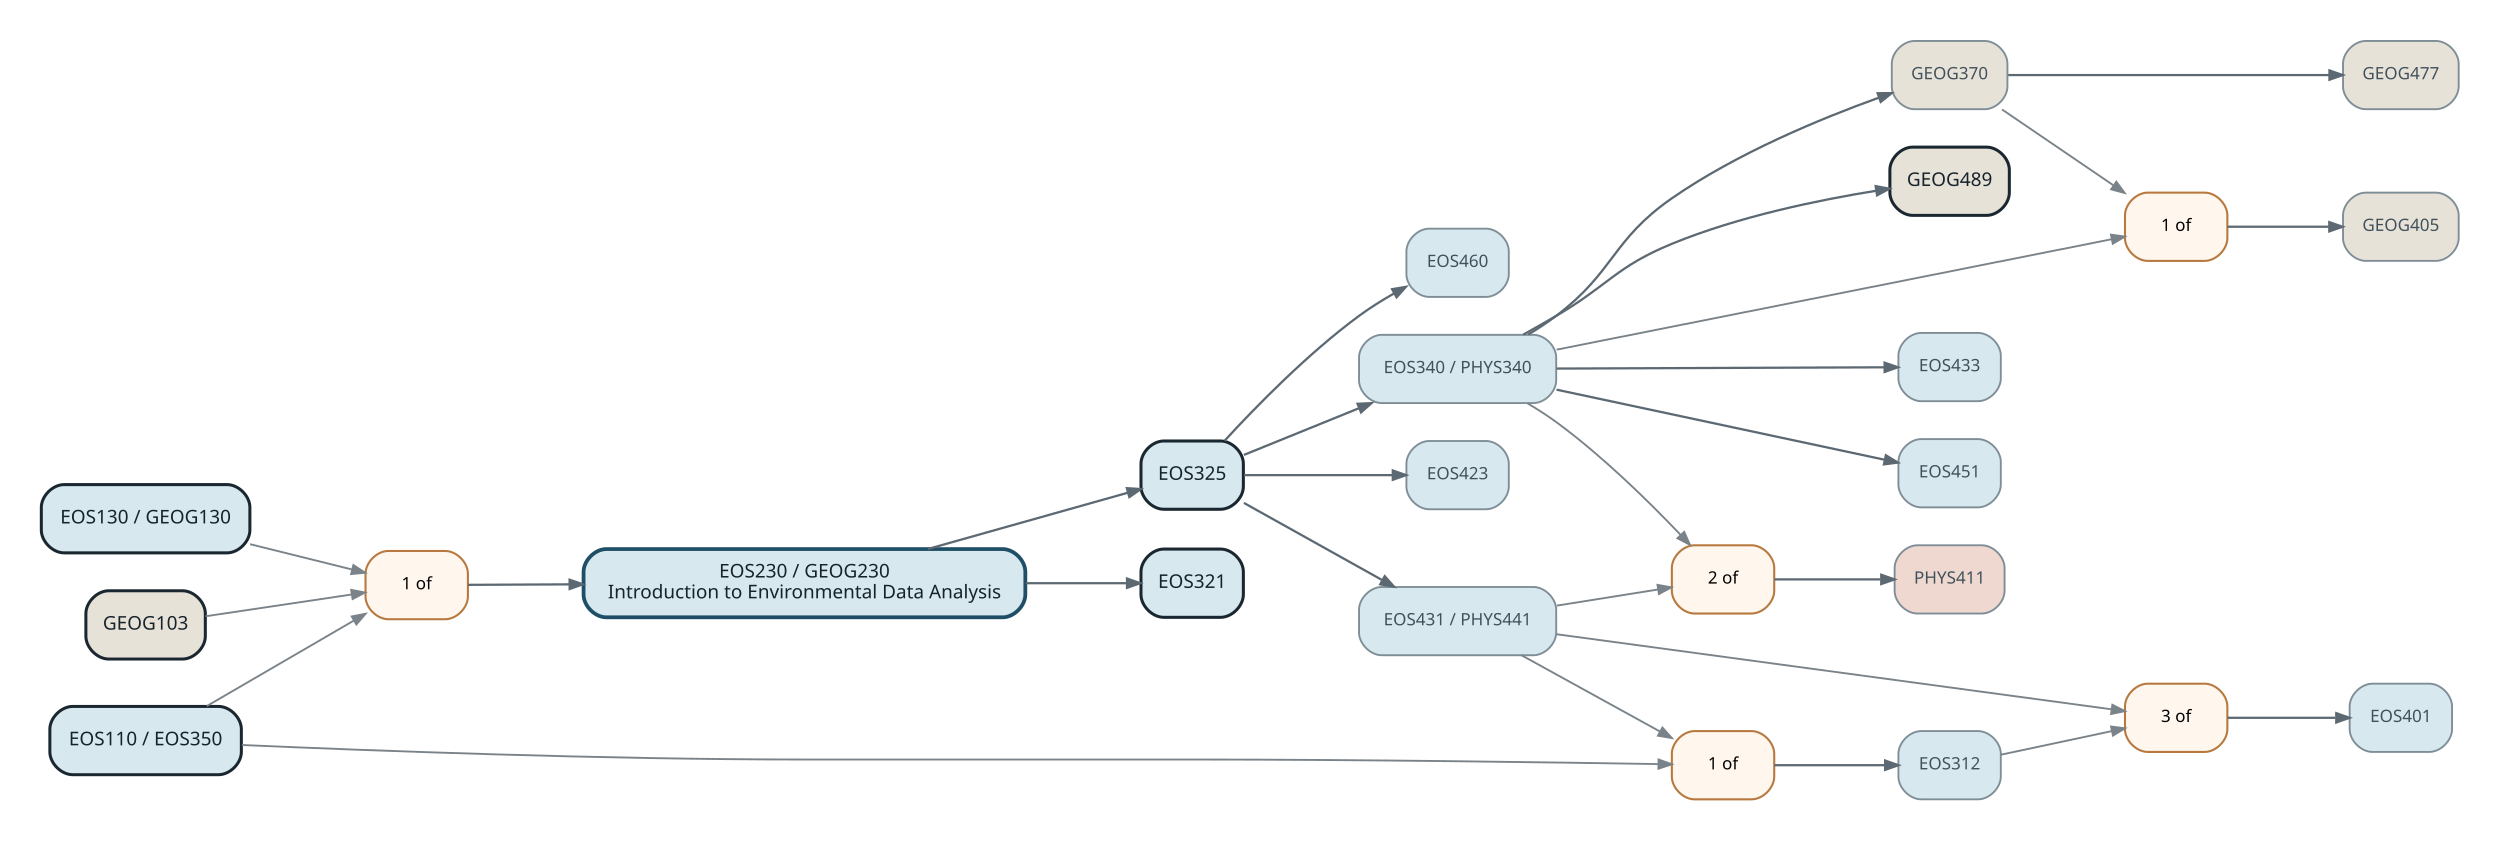
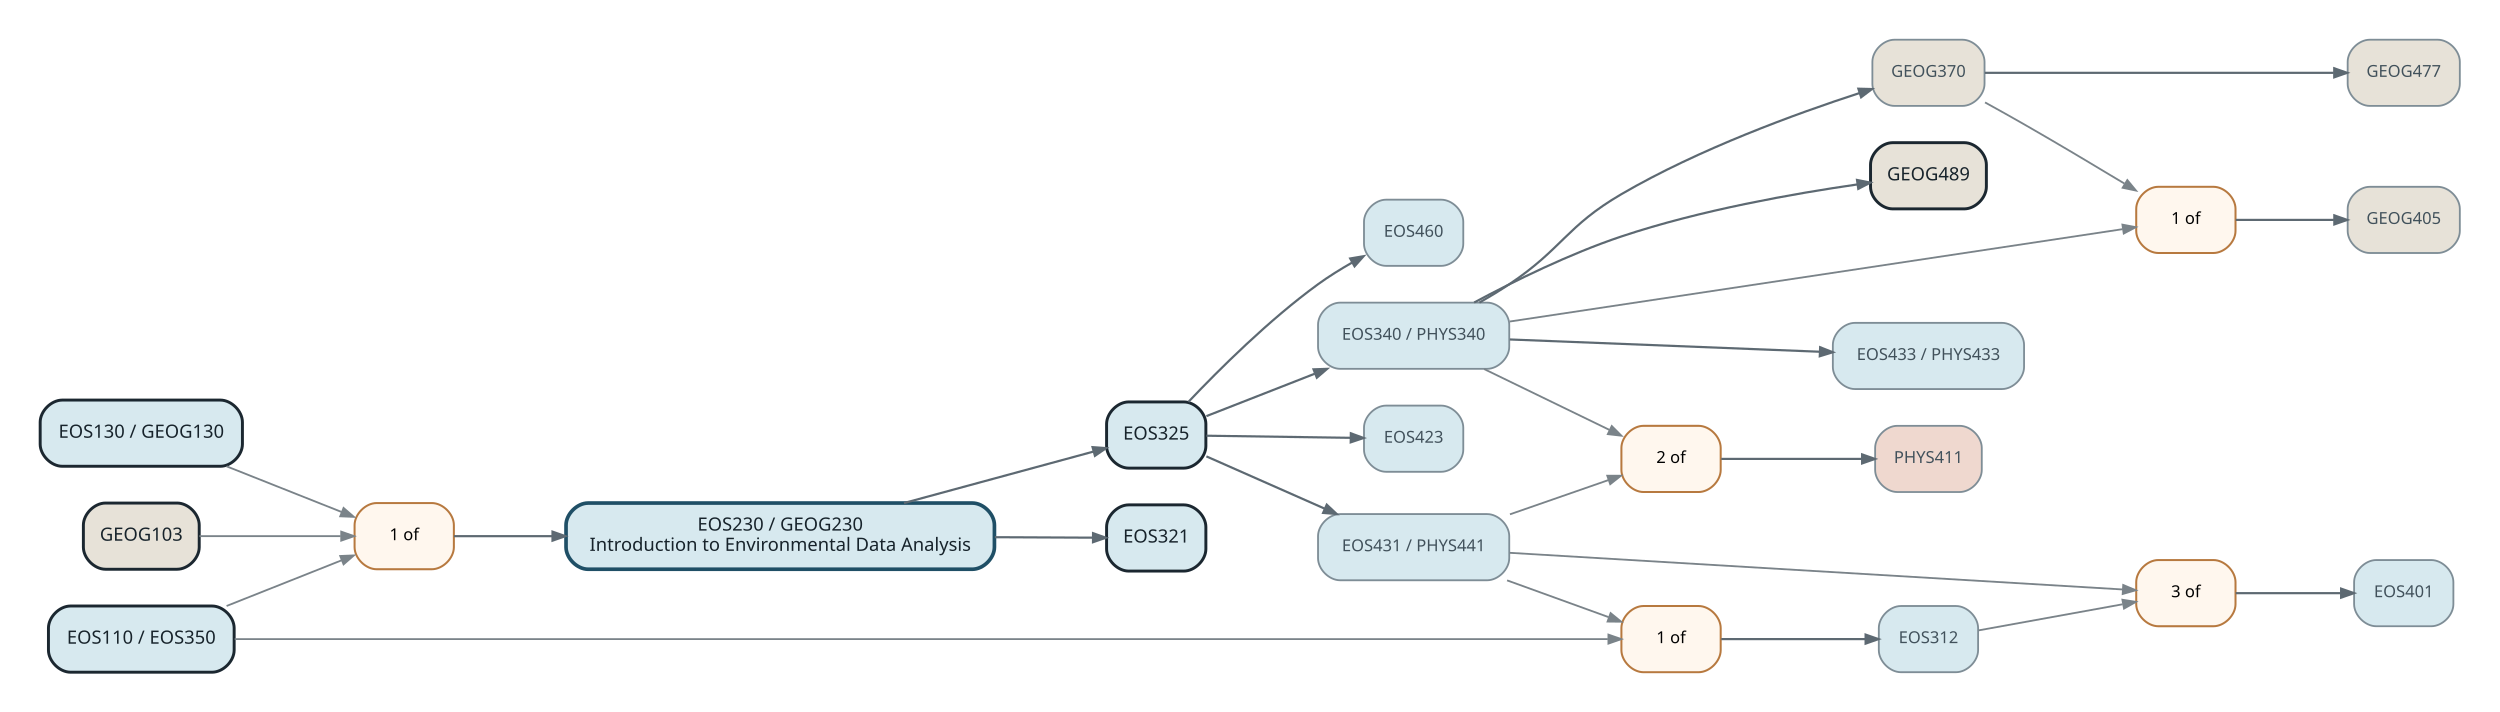
- <svg xmlns="http://www.w3.org/2000/svg" xmlns:xlink="http://www.w3.org/1999/xlink" width="1318pt" height="443pt" viewBox="0.00 0.00 1318.20 443.20">
-   <g id="graph0" class="graph" transform="scale(1 1) rotate(0) translate(21.6 421.6)">
+ <svg xmlns="http://www.w3.org/2000/svg" xmlns:xlink="http://www.w3.org/1999/xlink" width="1359pt" height="387pt" viewBox="0.00 0.00 1359.20 387.20">
+   <g id="graph0" class="graph" transform="scale(1 1) rotate(0) translate(21.6 365.6)">
    <g id="node1" class="node">
      <g id="a_node1">
        <a xlink:href="../../../courses/EOS110.html" xlink:title="Equivalent or cross-listed: EOS110: Oceans and Atmosphere | EOS350: Understanding the Oceans" target="_top">
-           <path fill="#d7e9ef" stroke="#1b2730" stroke-width="1.6" d="M93.5,-49C93.5,-49 16.5,-49 16.5,-49 10.5,-49 4.5,-43 4.5,-37 4.5,-37 4.5,-25 4.5,-25 4.5,-19 10.5,-13 16.5,-13 16.5,-13 93.5,-13 93.5,-13 99.5,-13 105.5,-19 105.5,-25 105.5,-25 105.5,-37 105.5,-37 105.5,-43 99.5,-49 93.5,-49" />
-           <text text-anchor="middle" x="55" y="-28.5" font-family="Avenir Next" font-size="10.00" fill="#17232b">EOS110 / EOS350</text>
-         </a>
-       </g>
+           <path fill="#d7e9ef" stroke="#1b2730" stroke-width="1.6" d="M93.5,-36C93.5,-36 16.5,-36 16.5,-36 10.5,-36 4.5,-30 4.5,-24 4.5,-24 4.5,-12 4.5,-12 4.5,-6 10.5,0 16.5,0 16.5,0 93.5,0 93.5,0 99.5,0 105.5,-6 105.5,-12 105.5,-12 105.5,-24 105.5,-24 105.5,-30 99.5,-36 93.5,-36" />
+           <text text-anchor="middle" x="55" y="-15.5" font-family="Avenir Next" font-size="10.00" fill="#17232b">EOS110 / EOS350</text>
+         </a>
+       </g>
+     </g>
+     <g id="node19" class="node">
+       <path fill="#fff7ee" stroke="#b7793f" stroke-width="1.1" d="M213,-92C213,-92 183,-92 183,-92 177,-92 171,-86 171,-80 171,-80 171,-68 171,-68 171,-62 177,-56 183,-56 183,-56 213,-56 213,-56 219,-56 225,-62 225,-68 225,-68 225,-80 225,-80 225,-86 219,-92 213,-92" />
+       <text text-anchor="middle" x="198" y="-71.8" font-family="Avenir Next" font-size="9.00">1 of</text>
+     </g>
+     <g id="edge1" class="edge">
+       <path fill="none" stroke="#7a8389" d="M101.39,-36.03C121.75,-44.11 145.33,-53.48 163.98,-60.88" />
+       <polygon fill="#7a8389" stroke="#7a8389" points="163.2,-63.21 170.61,-63.52 165.01,-58.66 163.2,-63.21" />
    </g>
    <g id="node20" class="node">
-       <path fill="#fff7ee" stroke="#b7793f" stroke-width="1.1" d="M213,-131C213,-131 183,-131 183,-131 177,-131 171,-125 171,-119 171,-119 171,-107 171,-107 171,-101 177,-95 183,-95 183,-95 213,-95 213,-95 219,-95 225,-101 225,-107 225,-107 225,-119 225,-119 225,-125 219,-131 213,-131" />
-       <text text-anchor="middle" x="198" y="-110.8" font-family="Avenir Next" font-size="9.00">1 of</text>
-     </g>
-     <g id="edge1" class="edge">
-       <path fill="none" stroke="#7a8389" d="M87.29,-49.2C110.28,-62.57 141.43,-80.68 164.66,-94.19" />
-       <polygon fill="#7a8389" stroke="#7a8389" points="163.71,-96.47 170.99,-97.87 166.17,-92.24 163.71,-96.47" />
-     </g>
-     <g id="node21" class="node">
      <path fill="#fff7ee" stroke="#b7793f" stroke-width="1.1" d="M902,-36C902,-36 872,-36 872,-36 866,-36 860,-30 860,-24 860,-24 860,-12 860,-12 860,-6 866,0 872,0 872,0 902,0 902,0 908,0 914,-6 914,-12 914,-12 914,-24 914,-24 914,-30 908,-36 902,-36" />
      <text text-anchor="middle" x="887" y="-15.8" font-family="Avenir Next" font-size="9.00">1 of</text>
    </g>
    <g id="edge5" class="edge">
-       <path fill="none" stroke="#7a8389" d="M105.76,-28.66C172.89,-25.7 296.19,-21 401.5,-21 401.5,-21 401.5,-21 608,-21 696.33,-21 800.43,-19.47 852.62,-18.59" />
-       <polygon fill="#7a8389" stroke="#7a8389" points="852.98,-21.04 859.94,-18.47 852.9,-16.14 852.98,-21.04" />
+       <path fill="none" stroke="#7a8389" d="M105.78,-18C172.92,-18 296.23,-18 401.5,-18 401.5,-18 401.5,-18 608,-18 696.32,-18 800.43,-18 852.62,-18" />
+       <polygon fill="#7a8389" stroke="#7a8389" points="852.94,-20.45 859.94,-18 852.94,-15.55 852.94,-20.45" />
    </g>
    <g id="node2" class="node">
      <g id="a_node2">
        <a xlink:href="../../../courses/EOS130.html" xlink:title="Equivalent or cross-listed: EOS130: Climate Change | GEOG130: Climate Change" target="_top">
-           <path fill="#d7e9ef" stroke="#1b2730" stroke-width="1.6" d="M98,-166C98,-166 12,-166 12,-166 6,-166 0,-160 0,-154 0,-154 0,-142 0,-142 0,-136 6,-130 12,-130 12,-130 98,-130 98,-130 104,-130 110,-136 110,-142 110,-142 110,-154 110,-154 110,-160 104,-166 98,-166" />
-           <text text-anchor="middle" x="55" y="-145.5" font-family="Avenir Next" font-size="10.00" fill="#17232b">EOS130 / GEOG130</text>
+           <path fill="#d7e9ef" stroke="#1b2730" stroke-width="1.6" d="M98,-148C98,-148 12,-148 12,-148 6,-148 0,-142 0,-136 0,-136 0,-124 0,-124 0,-118 6,-112 12,-112 12,-112 98,-112 98,-112 104,-112 110,-118 110,-124 110,-124 110,-136 110,-136 110,-142 104,-148 98,-148" />
+           <text text-anchor="middle" x="55" y="-127.5" font-family="Avenir Next" font-size="10.00" fill="#17232b">EOS130 / GEOG130</text>
        </a>
      </g>
    </g>
    <g id="edge2" class="edge">
-       <path fill="none" stroke="#7a8389" d="M110.11,-134.57C128.16,-130.09 147.73,-125.23 163.71,-121.26" />
-       <polygon fill="#7a8389" stroke="#7a8389" points="164.59,-123.57 170.79,-119.51 163.4,-118.81 164.59,-123.57" />
+       <path fill="none" stroke="#7a8389" d="M101.39,-111.97C121.75,-103.89 145.33,-94.52 163.98,-87.12" />
+       <polygon fill="#7a8389" stroke="#7a8389" points="165.01,-89.34 170.61,-84.48 163.2,-84.79 165.01,-89.34" />
    </g>
    <g id="node3" class="node">
      <g id="a_node3">
        <a xlink:href="../../../courses/GEOG103.html" xlink:title="GEOG103: Our Natural Earth" target="_top">
-           <path fill="#e7e2d8" stroke="#1b2730" stroke-width="1.6" d="M74.5,-110C74.5,-110 35.5,-110 35.5,-110 29.5,-110 23.5,-104 23.5,-98 23.5,-98 23.5,-86 23.5,-86 23.5,-80 29.5,-74 35.5,-74 35.5,-74 74.5,-74 74.5,-74 80.5,-74 86.5,-80 86.5,-86 86.5,-86 86.5,-98 86.5,-98 86.5,-104 80.5,-110 74.5,-110" />
-           <text text-anchor="middle" x="55" y="-89.5" font-family="Avenir Next" font-size="10.00" fill="#17232b">GEOG103</text>
+           <path fill="#e7e2d8" stroke="#1b2730" stroke-width="1.6" d="M74.5,-92C74.5,-92 35.5,-92 35.5,-92 29.5,-92 23.5,-86 23.5,-80 23.5,-80 23.5,-68 23.5,-68 23.5,-62 29.5,-56 35.5,-56 35.5,-56 74.5,-56 74.5,-56 80.5,-56 86.5,-62 86.5,-68 86.5,-68 86.5,-80 86.5,-80 86.5,-86 80.5,-92 74.5,-92" />
+           <text text-anchor="middle" x="55" y="-71.5" font-family="Avenir Next" font-size="10.00" fill="#17232b">GEOG103</text>
        </a>
      </g>
    </g>
    <g id="edge3" class="edge">
-       <path fill="none" stroke="#7a8389" d="M86.59,-96.56C109.35,-99.95 140.37,-104.57 163.74,-108.05" />
-       <polygon fill="#7a8389" stroke="#7a8389" points="163.44,-110.48 170.73,-109.09 164.17,-105.63 163.44,-110.48" />
+       <path fill="none" stroke="#7a8389" d="M86.59,-74C109.25,-74 140.11,-74 163.44,-74" />
+       <polygon fill="#7a8389" stroke="#7a8389" points="163.73,-76.45 170.73,-74 163.73,-71.55 163.73,-76.45" />
    </g>
    <g id="node4" class="node">
      <g id="a_node4">
        <a xlink:href="../../../courses/GEOG230.html" xlink:title="Equivalent or cross-listed: EOS230: Introduction to Environmental Data Analysis | GEOG230: Introduction to Environmental Data Analysis" target="_top">
-           <path fill="#d7e9ef" stroke="#1f4f66" stroke-width="2" d="M507,-132C507,-132 298,-132 298,-132 292,-132 286,-126 286,-120 286,-120 286,-108 286,-108 286,-102 292,-96 298,-96 298,-96 507,-96 507,-96 513,-96 519,-102 519,-108 519,-108 519,-120 519,-120 519,-126 513,-132 507,-132" />
-           <text text-anchor="middle" x="402.5" y="-117" font-family="Avenir Next" font-size="10.00" fill="#17232b">EOS230 / GEOG230</text>
-           <text text-anchor="middle" x="402.5" y="-106" font-family="Avenir Next" font-size="10.00" fill="#17232b">Introduction to Environmental Data Analysis</text>
+           <path fill="#d7e9ef" stroke="#1f4f66" stroke-width="2" d="M507,-92C507,-92 298,-92 298,-92 292,-92 286,-86 286,-80 286,-80 286,-68 286,-68 286,-62 292,-56 298,-56 298,-56 507,-56 507,-56 513,-56 519,-62 519,-68 519,-68 519,-80 519,-80 519,-86 513,-92 507,-92" />
+           <text text-anchor="middle" x="402.5" y="-77" font-family="Avenir Next" font-size="10.00" fill="#17232b">EOS230 / GEOG230</text>
+           <text text-anchor="middle" x="402.5" y="-66" font-family="Avenir Next" font-size="10.00" fill="#17232b">Introduction to Environmental Data Analysis</text>
        </a>
      </g>
    </g>
    <g id="node5" class="node">
      <g id="a_node5">
        <a xlink:href="../../../courses/EOS321.html" xlink:title="EOS321: Earth History" target="_top">
-           <path fill="#d7e9ef" stroke="#1b2730" stroke-width="1.6" d="M622,-132C622,-132 592,-132 592,-132 586,-132 580,-126 580,-120 580,-120 580,-108 580,-108 580,-102 586,-96 592,-96 592,-96 622,-96 622,-96 628,-96 634,-102 634,-108 634,-108 634,-120 634,-120 634,-126 628,-132 622,-132" />
-           <text text-anchor="middle" x="607" y="-111.5" font-family="Avenir Next" font-size="10.00" fill="#17232b">EOS321</text>
+           <path fill="#d7e9ef" stroke="#1b2730" stroke-width="1.6" d="M622,-91C622,-91 592,-91 592,-91 586,-91 580,-85 580,-79 580,-79 580,-67 580,-67 580,-61 586,-55 592,-55 592,-55 622,-55 622,-55 628,-55 634,-61 634,-67 634,-67 634,-79 634,-79 634,-85 628,-91 622,-91" />
+           <text text-anchor="middle" x="607" y="-70.5" font-family="Avenir Next" font-size="10.00" fill="#17232b">EOS321</text>
        </a>
      </g>
    </g>
    <g id="edge8" class="edge">
-       <path fill="none" stroke="#5d6972" stroke-width="1.2" d="M519.24,-114C538.73,-114 557.49,-114 572.55,-114" />
-       <polygon fill="#5d6972" stroke="#5d6972" stroke-width="1.2" points="572.63,-116.45 579.63,-114 572.63,-111.55 572.63,-116.45" />
+       <path fill="none" stroke="#5d6972" stroke-width="1.2" d="M519.24,-73.43C538.73,-73.33 557.49,-73.24 572.55,-73.17" />
+       <polygon fill="#5d6972" stroke="#5d6972" stroke-width="1.2" points="572.64,-75.61 579.63,-73.13 572.62,-70.71 572.64,-75.61" />
    </g>
    <g id="node6" class="node">
      <g id="a_node6">
        <a xlink:href="../../../courses/EOS325.html" xlink:title="EOS325: Earth System Modelling" target="_top">
-           <path fill="#d7e9ef" stroke="#1b2730" stroke-width="1.6" d="M622,-189C622,-189 592,-189 592,-189 586,-189 580,-183 580,-177 580,-177 580,-165 580,-165 580,-159 586,-153 592,-153 592,-153 622,-153 622,-153 628,-153 634,-159 634,-165 634,-165 634,-177 634,-177 634,-183 628,-189 622,-189" />
-           <text text-anchor="middle" x="607" y="-168.5" font-family="Avenir Next" font-size="10.00" fill="#17232b">EOS325</text>
+           <path fill="#d7e9ef" stroke="#1b2730" stroke-width="1.6" d="M622,-147C622,-147 592,-147 592,-147 586,-147 580,-141 580,-135 580,-135 580,-123 580,-123 580,-117 586,-111 592,-111 592,-111 622,-111 622,-111 628,-111 634,-117 634,-123 634,-123 634,-135 634,-135 634,-141 628,-147 622,-147" />
+           <text text-anchor="middle" x="607" y="-126.5" font-family="Avenir Next" font-size="10.00" fill="#17232b">EOS325</text>
        </a>
      </g>
    </g>
    <g id="edge9" class="edge">
-       <path fill="none" stroke="#5d6972" stroke-width="1.2" d="M467.57,-132.04C502.61,-141.9 544.54,-153.7 573.01,-161.71" />
-       <polygon fill="#5d6972" stroke="#5d6972" stroke-width="1.2" points="572.54,-164.13 579.94,-163.66 573.87,-159.41 572.54,-164.13" />
+       <path fill="none" stroke="#5d6972" stroke-width="1.2" d="M469.81,-92.01C504.37,-101.4 545.11,-112.46 572.98,-120.03" />
+       <polygon fill="#5d6972" stroke="#5d6972" stroke-width="1.2" points="572.37,-122.41 579.77,-121.88 573.66,-117.68 572.37,-122.41" />
    </g>
    <g id="node7" class="node">
      <g id="a_node7">
        <a xlink:href="../../../courses/EOS340.html" xlink:title="Equivalent or cross-listed: EOS340: Atmospheric Physics | PHYS340: Atmospheric Physics" target="_top">
-           <path fill="#d7e9ef" stroke="#7e8d96" d="M787,-245C787,-245 707,-245 707,-245 701,-245 695,-239 695,-233 695,-233 695,-221 695,-221 695,-215 701,-209 707,-209 707,-209 787,-209 787,-209 793,-209 799,-215 799,-221 799,-221 799,-233 799,-233 799,-239 793,-245 787,-245" />
-           <text text-anchor="middle" x="747" y="-224.8" font-family="Avenir Next" font-size="9.00" fill="#41515b">EOS340 / PHYS340</text>
+           <path fill="#d7e9ef" stroke="#7e8d96" d="M787,-201C787,-201 707,-201 707,-201 701,-201 695,-195 695,-189 695,-189 695,-177 695,-177 695,-171 701,-165 707,-165 707,-165 787,-165 787,-165 793,-165 799,-171 799,-177 799,-177 799,-189 799,-189 799,-195 793,-201 787,-201" />
+           <text text-anchor="middle" x="747" y="-180.8" font-family="Avenir Next" font-size="9.00" fill="#41515b">EOS340 / PHYS340</text>
        </a>
      </g>
    </g>
    <g id="edge10" class="edge">
-       <path fill="none" stroke="#5d6972" stroke-width="1.2" d="M634.28,-181.66C651.43,-188.62 674.38,-197.94 695.02,-206.31" />
-       <polygon fill="#5d6972" stroke="#5d6972" stroke-width="1.2" points="694.22,-208.63 701.63,-208.99 696.06,-204.09 694.22,-208.63" />
+       <path fill="none" stroke="#5d6972" stroke-width="1.2" d="M634.28,-139.28C650.93,-145.8 673.06,-154.46 693.22,-162.35" />
+       <polygon fill="#5d6972" stroke="#5d6972" stroke-width="1.2" points="692.56,-164.72 699.97,-164.99 694.35,-160.16 692.56,-164.72" />
    </g>
    <g id="node8" class="node">
      <g id="a_node8">
        <a xlink:href="../../../courses/EOS423.html" xlink:title="EOS423: Advanced Sedimentology and Stratigraphy" target="_top">
-           <path fill="#d7e9ef" stroke="#7e8d96" d="M762,-189C762,-189 732,-189 732,-189 726,-189 720,-183 720,-177 720,-177 720,-165 720,-165 720,-159 726,-153 732,-153 732,-153 762,-153 762,-153 768,-153 774,-159 774,-165 774,-165 774,-177 774,-177 774,-183 768,-189 762,-189" />
-           <text text-anchor="middle" x="747" y="-168.8" font-family="Avenir Next" font-size="9.00" fill="#41515b">EOS423</text>
+           <path fill="#d7e9ef" stroke="#7e8d96" d="M762,-145C762,-145 732,-145 732,-145 726,-145 720,-139 720,-133 720,-133 720,-121 720,-121 720,-115 726,-109 732,-109 732,-109 762,-109 762,-109 768,-109 774,-115 774,-121 774,-121 774,-133 774,-133 774,-139 768,-145 762,-145" />
+           <text text-anchor="middle" x="747" y="-124.8" font-family="Avenir Next" font-size="9.00" fill="#41515b">EOS423</text>
        </a>
      </g>
    </g>
    <g id="edge14" class="edge">
-       <path fill="none" stroke="#5d6972" stroke-width="1.2" d="M634.28,-171C656.53,-171 688.56,-171 712.62,-171" />
-       <polygon fill="#5d6972" stroke="#5d6972" stroke-width="1.2" points="712.82,-173.45 719.82,-171 712.82,-168.55 712.82,-173.45" />
+       <path fill="none" stroke="#5d6972" stroke-width="1.2" d="M634.28,-128.62C656.53,-128.3 688.56,-127.83 712.62,-127.48" />
+       <polygon fill="#5d6972" stroke="#5d6972" stroke-width="1.2" points="712.85,-129.93 719.82,-127.38 712.78,-125.03 712.85,-129.93" />
    </g>
    <g id="node9" class="node">
      <g id="a_node9">
        <a xlink:href="../../../courses/EOS431.html" xlink:title="Equivalent or cross-listed: EOS431: Physical Oceanography | PHYS441: Physical Oceanography" target="_top">
-           <path fill="#d7e9ef" stroke="#7e8d96" d="M787,-112C787,-112 707,-112 707,-112 701,-112 695,-106 695,-100 695,-100 695,-88 695,-88 695,-82 701,-76 707,-76 707,-76 787,-76 787,-76 793,-76 799,-82 799,-88 799,-88 799,-100 799,-100 799,-106 793,-112 787,-112" />
-           <text text-anchor="middle" x="747" y="-91.8" font-family="Avenir Next" font-size="9.00" fill="#41515b">EOS431 / PHYS441</text>
+           <path fill="#d7e9ef" stroke="#7e8d96" d="M787,-86C787,-86 707,-86 707,-86 701,-86 695,-80 695,-74 695,-74 695,-62 695,-62 695,-56 701,-50 707,-50 707,-50 787,-50 787,-50 793,-50 799,-56 799,-62 799,-62 799,-74 799,-74 799,-80 793,-86 787,-86" />
+           <text text-anchor="middle" x="747" y="-65.8" font-family="Avenir Next" font-size="9.00" fill="#41515b">EOS431 / PHYS441</text>
        </a>
      </g>
    </g>
    <g id="edge15" class="edge">
-       <path fill="none" stroke="#5d6972" stroke-width="1.2" d="M634.28,-156.34C654.87,-144.85 683.82,-128.7 707.09,-115.71" />
-       <polygon fill="#5d6972" stroke="#5d6972" stroke-width="1.2" points="708.57,-117.69 713.49,-112.14 706.19,-113.41 708.57,-117.69" />
+       <path fill="none" stroke="#5d6972" stroke-width="1.2" d="M634.28,-117.38C652.42,-109.36 677.06,-98.47 698.59,-88.96" />
+       <polygon fill="#5d6972" stroke="#5d6972" stroke-width="1.2" points="699.74,-91.13 705.16,-86.05 697.76,-86.64 699.74,-91.13" />
    </g>
    <g id="node10" class="node">
      <g id="a_node10">
        <a xlink:href="../../../courses/EOS460.html" xlink:title="EOS460: Earth System Science" target="_top">
-           <path fill="#d7e9ef" stroke="#7e8d96" d="M762,-301C762,-301 732,-301 732,-301 726,-301 720,-295 720,-289 720,-289 720,-277 720,-277 720,-271 726,-265 732,-265 732,-265 762,-265 762,-265 768,-265 774,-271 774,-277 774,-277 774,-289 774,-289 774,-295 768,-301 762,-301" />
-           <text text-anchor="middle" x="747" y="-280.8" font-family="Avenir Next" font-size="9.00" fill="#41515b">EOS460</text>
-         </a>
-       </g>
-     </g>
-     <g id="edge18" class="edge">
-       <path fill="none" stroke="#5d6972" stroke-width="1.2" d="M624.12,-189.17C640.73,-207.24 667.95,-235.07 695,-255 700.73,-259.22 707.18,-263.24 713.5,-266.85" />
-       <polygon fill="#5d6972" stroke="#5d6972" stroke-width="1.2" points="712.45,-269.07 719.76,-270.32 714.82,-264.79 712.45,-269.07" />
+           <path fill="#d7e9ef" stroke="#7e8d96" d="M762,-257C762,-257 732,-257 732,-257 726,-257 720,-251 720,-245 720,-245 720,-233 720,-233 720,-227 726,-221 732,-221 732,-221 762,-221 762,-221 768,-221 774,-227 774,-233 774,-233 774,-245 774,-245 774,-251 768,-257 762,-257" />
+           <text text-anchor="middle" x="747" y="-236.8" font-family="Avenir Next" font-size="9.00" fill="#41515b">EOS460</text>
+         </a>
+       </g>
+     </g>
+     <g id="edge17" class="edge">
+       <path fill="none" stroke="#5d6972" stroke-width="1.2" d="M624.51,-147.03C641.22,-164.66 668.31,-191.59 695,-211 700.76,-215.19 707.21,-219.19 713.54,-222.8" />
+       <polygon fill="#5d6972" stroke="#5d6972" stroke-width="1.2" points="712.49,-225.02 719.8,-226.26 714.86,-220.73 712.49,-225.02" />
    </g>
    <g id="node12" class="node">
      <g id="a_node12">
-         <a xlink:href="../../../courses/EOS433.html" xlink:title="EOS433: The Physics of Climate" target="_top">
-           <path fill="#d7e9ef" stroke="#7e8d96" d="M1021.5,-246C1021.5,-246 991.5,-246 991.5,-246 985.5,-246 979.5,-240 979.5,-234 979.5,-234 979.5,-222 979.5,-222 979.5,-216 985.5,-210 991.5,-210 991.5,-210 1021.5,-210 1021.5,-210 1027.5,-210 1033.5,-216 1033.5,-222 1033.5,-222 1033.5,-234 1033.5,-234 1033.5,-240 1027.5,-246 1021.5,-246" />
-           <text text-anchor="middle" x="1006.5" y="-225.8" font-family="Avenir Next" font-size="9.00" fill="#41515b">EOS433</text>
+         <a xlink:href="../../../courses/EOS433.html" xlink:title="Equivalent or cross-listed: EOS433: Physics of Climate | PHYS433: Physics of Climate" target="_top">
+           <path fill="#d7e9ef" stroke="#7e8d96" d="M1067,-190C1067,-190 987,-190 987,-190 981,-190 975,-184 975,-178 975,-178 975,-166 975,-166 975,-160 981,-154 987,-154 987,-154 1067,-154 1067,-154 1073,-154 1079,-160 1079,-166 1079,-166 1079,-178 1079,-178 1079,-184 1073,-190 1067,-190" />
+           <text text-anchor="middle" x="1027" y="-169.8" font-family="Avenir Next" font-size="9.00" fill="#41515b">EOS433 / PHYS433</text>
        </a>
      </g>
    </g>
    <g id="edge16" class="edge">
-       <path fill="none" stroke="#5d6972" stroke-width="1.2" d="M799.18,-227.2C850.59,-227.4 928.3,-227.7 972.21,-227.87" />
-       <polygon fill="#5d6972" stroke="#5d6972" stroke-width="1.2" points="972.21,-230.32 979.22,-227.9 972.23,-225.42 972.21,-230.32" />
+       <path fill="none" stroke="#5d6972" stroke-width="1.2" d="M799.31,-180.97C847.01,-179.08 918,-176.27 967.8,-174.3" />
+       <polygon fill="#5d6972" stroke="#5d6972" stroke-width="1.2" points="968.09,-176.74 974.99,-174.02 967.89,-171.85 968.09,-176.74" />
    </g>
    <g id="node13" class="node">
      <g id="a_node13">
-         <a xlink:href="../../../courses/EOS451.html" xlink:title="EOS451: Introductory Dynamic Meteorology" target="_top">
-           <path fill="#d7e9ef" stroke="#7e8d96" d="M1021.5,-190C1021.5,-190 991.5,-190 991.5,-190 985.5,-190 979.5,-184 979.5,-178 979.5,-178 979.5,-166 979.5,-166 979.5,-160 985.5,-154 991.5,-154 991.5,-154 1021.5,-154 1021.5,-154 1027.5,-154 1033.5,-160 1033.5,-166 1033.5,-166 1033.5,-178 1033.5,-178 1033.5,-184 1027.5,-190 1021.5,-190" />
-           <text text-anchor="middle" x="1006.5" y="-169.8" font-family="Avenir Next" font-size="9.00" fill="#41515b">EOS451</text>
-         </a>
-       </g>
-     </g>
-     <g id="edge17" class="edge">
-       <path fill="none" stroke="#5d6972" stroke-width="1.2" d="M799.18,-216.07C850.59,-205.09 928.3,-188.49 972.21,-179.11" />
-       <polygon fill="#5d6972" stroke="#5d6972" stroke-width="1.2" points="972.88,-181.47 979.22,-177.61 971.86,-176.68 972.88,-181.47" />
+         <a xlink:href="../../../courses/GEOG370.html" xlink:title="GEOG370: Methods in Hydrology" target="_top">
+           <path fill="#e7e2d8" stroke="#7e8d96" d="M1045.5,-344C1045.5,-344 1008.5,-344 1008.5,-344 1002.5,-344 996.5,-338 996.5,-332 996.5,-332 996.5,-320 996.5,-320 996.5,-314 1002.5,-308 1008.5,-308 1008.5,-308 1045.5,-308 1045.5,-308 1051.5,-308 1057.5,-314 1057.5,-320 1057.5,-320 1057.5,-332 1057.5,-332 1057.5,-338 1051.5,-344 1045.5,-344" />
+           <text text-anchor="middle" x="1027" y="-323.8" font-family="Avenir Next" font-size="9.00" fill="#41515b">GEOG370</text>
+         </a>
+       </g>
+     </g>
+     <g id="edge18" class="edge">
+       <path fill="none" stroke="#5d6972" stroke-width="1.2" d="M782.78,-201.03C788.3,-204.19 793.88,-207.57 799,-211 827.91,-230.33 829.95,-242.49 860,-260 902.08,-284.52 955,-303.79 989.62,-315.03" />
+       <polygon fill="#5d6972" stroke="#5d6972" stroke-width="1.2" points="988.88,-317.36 996.29,-317.17 990.38,-312.7 988.88,-317.36" />
    </g>
    <g id="node14" class="node">
      <g id="a_node14">
-         <a xlink:href="../../../courses/GEOG370.html" xlink:title="GEOG370: Methods in Hydrology" target="_top">
-           <path fill="#e7e2d8" stroke="#7e8d96" d="M1025,-400C1025,-400 988,-400 988,-400 982,-400 976,-394 976,-388 976,-388 976,-376 976,-376 976,-370 982,-364 988,-364 988,-364 1025,-364 1025,-364 1031,-364 1037,-370 1037,-376 1037,-376 1037,-388 1037,-388 1037,-394 1031,-400 1025,-400" />
-           <text text-anchor="middle" x="1006.5" y="-379.8" font-family="Avenir Next" font-size="9.00" fill="#41515b">GEOG370</text>
-         </a>
-       </g>
-     </g>
-     <g id="edge19" class="edge">
-       <path fill="none" stroke="#5d6972" stroke-width="1.2" d="M784.22,-245.16C789.33,-248.21 794.41,-251.53 799,-255 829.82,-278.33 828.25,-294.96 860,-317 894.23,-340.76 938.54,-359.06 969.23,-370.1" />
-       <polygon fill="#5d6972" stroke="#5d6972" stroke-width="1.2" points="968.53,-372.45 975.95,-372.48 970.17,-367.84 968.53,-372.45" />
-     </g>
-     <g id="node15" class="node">
-       <g id="a_node15">
        <a xlink:href="../../../courses/GEOG489.html" xlink:title="GEOG489: Climate Solutions" target="_top">
-           <path fill="#e7e2d8" stroke="#1b2730" stroke-width="1.6" d="M1026,-344C1026,-344 987,-344 987,-344 981,-344 975,-338 975,-332 975,-332 975,-320 975,-320 975,-314 981,-308 987,-308 987,-308 1026,-308 1026,-308 1032,-308 1038,-314 1038,-320 1038,-320 1038,-332 1038,-332 1038,-338 1032,-344 1026,-344" />
-           <text text-anchor="middle" x="1006.5" y="-323.5" font-family="Avenir Next" font-size="10.00" fill="#17232b">GEOG489</text>
-         </a>
-       </g>
-     </g>
-     <g id="edge24" class="edge">
-       <path fill="none" stroke="#5d6972" stroke-width="1.2" d="M781.62,-245.11C787.44,-248.35 793.42,-251.73 799,-255 826.57,-271.14 830.46,-280.85 860,-293 895.15,-307.45 937.81,-316.18 967.82,-321" />
-       <polygon fill="#5d6972" stroke="#5d6972" stroke-width="1.2" points="967.49,-323.42 974.78,-322.08 968.24,-318.58 967.49,-323.42" />
+           <path fill="#e7e2d8" stroke="#1b2730" stroke-width="1.6" d="M1046.5,-288C1046.5,-288 1007.5,-288 1007.5,-288 1001.5,-288 995.5,-282 995.5,-276 995.5,-276 995.5,-264 995.5,-264 995.5,-258 1001.5,-252 1007.5,-252 1007.5,-252 1046.5,-252 1046.5,-252 1052.5,-252 1058.5,-258 1058.5,-264 1058.5,-264 1058.5,-276 1058.5,-276 1058.5,-282 1052.5,-288 1046.5,-288" />
+           <text text-anchor="middle" x="1027" y="-267.5" font-family="Avenir Next" font-size="10.00" fill="#17232b">GEOG489</text>
+         </a>
+       </g>
+     </g>
+     <g id="edge23" class="edge">
+       <path fill="none" stroke="#5d6972" stroke-width="1.2" d="M779.92,-201.08C801.85,-212.81 831.95,-227.62 860,-237 902.93,-251.36 954.3,-260.38 988.41,-265.3" />
+       <polygon fill="#5d6972" stroke="#5d6972" stroke-width="1.2" points="988.14,-267.73 995.42,-266.28 988.83,-262.88 988.14,-267.73" />
+     </g>
+     <g id="node22" class="node">
+       <path fill="#fff7ee" stroke="#b7793f" stroke-width="1.1" d="M1182,-264C1182,-264 1152,-264 1152,-264 1146,-264 1140,-258 1140,-252 1140,-252 1140,-240 1140,-240 1140,-234 1146,-228 1152,-228 1152,-228 1182,-228 1182,-228 1188,-228 1194,-234 1194,-240 1194,-240 1194,-252 1194,-252 1194,-258 1188,-264 1182,-264" />
+       <text text-anchor="middle" x="1167" y="-243.8" font-family="Avenir Next" font-size="9.00">1 of</text>
+     </g>
+     <g id="edge20" class="edge">
+       <path fill="none" stroke="#7a8389" d="M799.26,-190.73C886.09,-203.81 1059.78,-229.99 1132.63,-240.97" />
+       <polygon fill="#7a8389" stroke="#7a8389" points="1132.49,-243.43 1139.77,-242.05 1133.22,-238.58 1132.49,-243.43" />
    </g>
    <g id="node23" class="node">
-       <path fill="#fff7ee" stroke="#b7793f" stroke-width="1.1" d="M1141,-320C1141,-320 1111,-320 1111,-320 1105,-320 1099,-314 1099,-308 1099,-308 1099,-296 1099,-296 1099,-290 1105,-284 1111,-284 1111,-284 1141,-284 1141,-284 1147,-284 1153,-290 1153,-296 1153,-296 1153,-308 1153,-308 1153,-314 1147,-320 1141,-320" />
-       <text text-anchor="middle" x="1126" y="-299.8" font-family="Avenir Next" font-size="9.00">1 of</text>
-     </g>
-     <g id="edge21" class="edge">
-       <path fill="none" stroke="#7a8389" d="M799.24,-237.19C877.75,-252.81 1025.65,-282.23 1091.69,-295.37" />
-       <polygon fill="#7a8389" stroke="#7a8389" points="1091.6,-297.85 1098.95,-296.82 1092.56,-293.05 1091.6,-297.85" />
-     </g>
-     <g id="node24" class="node">
      <path fill="#fff7ee" stroke="#b7793f" stroke-width="1.1" d="M902,-134C902,-134 872,-134 872,-134 866,-134 860,-128 860,-122 860,-122 860,-110 860,-110 860,-104 866,-98 872,-98 872,-98 902,-98 902,-98 908,-98 914,-104 914,-110 914,-110 914,-122 914,-122 914,-128 908,-134 902,-134" />
      <text text-anchor="middle" x="887" y="-113.8" font-family="Avenir Next" font-size="9.00">2 of</text>
    </g>
+     <g id="edge24" class="edge">
+       <path fill="none" stroke="#7a8389" d="M785.34,-164.87C806.66,-154.52 833.13,-141.67 853.58,-131.74" />
+       <polygon fill="#7a8389" stroke="#7a8389" points="854.76,-133.89 859.99,-128.63 852.62,-129.48 854.76,-133.89" />
+     </g>
+     <g id="edge6" class="edge">
+       <path fill="none" stroke="#7a8389" d="M797.82,-49.95C816.2,-43.29 836.54,-35.92 853.06,-29.94" />
+       <polygon fill="#7a8389" stroke="#7a8389" points="854.13,-32.15 859.88,-27.46 852.47,-27.54 854.13,-32.15" />
+     </g>
+     <g id="node21" class="node">
+       <path fill="#fff7ee" stroke="#b7793f" stroke-width="1.1" d="M1182,-61C1182,-61 1152,-61 1152,-61 1146,-61 1140,-55 1140,-49 1140,-49 1140,-37 1140,-37 1140,-31 1146,-25 1152,-25 1152,-25 1182,-25 1182,-25 1188,-25 1194,-31 1194,-37 1194,-37 1194,-49 1194,-49 1194,-55 1188,-61 1182,-61" />
+       <text text-anchor="middle" x="1167" y="-40.8" font-family="Avenir Next" font-size="9.00">3 of</text>
+     </g>
+     <g id="edge12" class="edge">
+       <path fill="none" stroke="#7a8389" d="M799.26,-64.93C886.09,-59.74 1059.78,-49.35 1132.63,-45" />
+       <polygon fill="#7a8389" stroke="#7a8389" points="1132.93,-47.43 1139.77,-44.57 1132.64,-42.54 1132.93,-47.43" />
+     </g>
    <g id="edge25" class="edge">
-       <path fill="none" stroke="#7a8389" d="M783.85,-208.87C789.07,-205.79 794.27,-202.46 799,-199 823.27,-181.23 847.78,-157.17 864.57,-139.53" />
-       <polygon fill="#7a8389" stroke="#7a8389" points="866.51,-141.05 869.53,-134.27 862.94,-137.69 866.51,-141.05" />
-     </g>
-     <g id="edge6" class="edge">
-       <path fill="none" stroke="#7a8389" d="M780.7,-75.99C802.76,-63.84 831.73,-47.89 853.69,-35.79" />
-       <polygon fill="#7a8389" stroke="#7a8389" points="855.03,-37.85 859.98,-32.33 852.67,-33.56 855.03,-37.85" />
-     </g>
-     <g id="node22" class="node">
-       <path fill="#fff7ee" stroke="#b7793f" stroke-width="1.1" d="M1141,-61C1141,-61 1111,-61 1111,-61 1105,-61 1099,-55 1099,-49 1099,-49 1099,-37 1099,-37 1099,-31 1105,-25 1111,-25 1111,-25 1141,-25 1141,-25 1147,-25 1153,-31 1153,-37 1153,-37 1153,-49 1153,-49 1153,-55 1147,-61 1141,-61" />
-       <text text-anchor="middle" x="1126" y="-40.8" font-family="Avenir Next" font-size="9.00">3 of</text>
-     </g>
-     <g id="edge12" class="edge">
-       <path fill="none" stroke="#7a8389" d="M799.24,-87.07C877.75,-76.45 1025.65,-56.44 1091.69,-47.51" />
-       <polygon fill="#7a8389" stroke="#7a8389" points="1092.34,-49.89 1098.95,-46.52 1091.68,-45.03 1092.34,-49.89" />
-     </g>
-     <g id="edge26" class="edge">
-       <path fill="none" stroke="#7a8389" d="M799.39,-102.19C817.2,-105.03 836.68,-108.14 852.66,-110.68" />
-       <polygon fill="#7a8389" stroke="#7a8389" points="852.43,-113.13 859.73,-111.81 853.2,-108.29 852.43,-113.13" />
+       <path fill="none" stroke="#7a8389" d="M799.39,-85.87C817.36,-92.12 837.03,-98.97 853.09,-104.55" />
+       <polygon fill="#7a8389" stroke="#7a8389" points="852.31,-106.88 859.73,-106.86 853.92,-102.25 852.31,-106.88" />
    </g>
    <g id="node11" class="node">
      <g id="a_node11">
        <a xlink:href="../../../courses/EOS312.html" xlink:title="EOS312: Introductory Chemical Oceanography" target="_top">
-           <path fill="#d7e9ef" stroke="#7e8d96" d="M1021.5,-36C1021.5,-36 991.5,-36 991.5,-36 985.5,-36 979.5,-30 979.5,-24 979.5,-24 979.5,-12 979.5,-12 979.5,-6 985.5,0 991.5,0 991.5,0 1021.5,0 1021.5,0 1027.5,0 1033.5,-6 1033.5,-12 1033.5,-12 1033.5,-24 1033.5,-24 1033.5,-30 1027.5,-36 1021.5,-36" />
-           <text text-anchor="middle" x="1006.5" y="-15.8" font-family="Avenir Next" font-size="9.00" fill="#41515b">EOS312</text>
+           <path fill="#d7e9ef" stroke="#7e8d96" d="M1042,-36C1042,-36 1012,-36 1012,-36 1006,-36 1000,-30 1000,-24 1000,-24 1000,-12 1000,-12 1000,-6 1006,0 1012,0 1012,0 1042,0 1042,0 1048,0 1054,-6 1054,-12 1054,-12 1054,-24 1054,-24 1054,-30 1048,-36 1042,-36" />
+           <text text-anchor="middle" x="1027" y="-15.8" font-family="Avenir Next" font-size="9.00" fill="#41515b">EOS312</text>
        </a>
      </g>
    </g>
    <g id="edge11" class="edge">
-       <path fill="none" stroke="#7a8389" d="M1033.58,-23.55C1050.77,-27.21 1073.43,-32.03 1091.89,-35.96" />
-       <polygon fill="#7a8389" stroke="#7a8389" points="1091.64,-38.41 1099,-37.47 1092.66,-33.61 1091.64,-38.41" />
-     </g>
-     <g id="node19" class="node">
-       <g id="a_node19">
+       <path fill="none" stroke="#7a8389" d="M1054.28,-22.76C1076.53,-26.79 1108.56,-32.59 1132.62,-36.95" />
+       <polygon fill="#7a8389" stroke="#7a8389" points="1132.49,-39.42 1139.82,-38.26 1133.37,-34.6 1132.49,-39.42" />
+     </g>
+     <g id="node18" class="node">
+       <g id="a_node18">
        <a xlink:href="../../../courses/GEOG477.html" xlink:title="GEOG477: Field Studies in Physical Geography" target="_top">
-           <path fill="#e7e2d8" stroke="#7e8d96" d="M1263,-400C1263,-400 1226,-400 1226,-400 1220,-400 1214,-394 1214,-388 1214,-388 1214,-376 1214,-376 1214,-370 1220,-364 1226,-364 1226,-364 1263,-364 1263,-364 1269,-364 1275,-370 1275,-376 1275,-376 1275,-388 1275,-388 1275,-394 1269,-400 1263,-400" />
-           <text text-anchor="middle" x="1244.5" y="-379.8" font-family="Avenir Next" font-size="9.00" fill="#41515b">GEOG477</text>
-         </a>
-       </g>
-     </g>
-     <g id="edge23" class="edge">
-       <path fill="none" stroke="#5d6972" stroke-width="1.2" d="M1037.39,-382C1080.48,-382 1159.99,-382 1206.66,-382" />
-       <polygon fill="#5d6972" stroke="#5d6972" stroke-width="1.2" points="1206.85,-384.45 1213.85,-382 1206.85,-379.55 1206.85,-384.45" />
-     </g>
-     <g id="edge20" class="edge">
-       <path fill="none" stroke="#7a8389" d="M1034.16,-363.85C1051.56,-352 1074.37,-336.47 1092.79,-323.93" />
-       <polygon fill="#7a8389" stroke="#7a8389" points="1094.44,-325.77 1098.85,-319.81 1091.68,-321.72 1094.44,-325.77" />
+           <path fill="#e7e2d8" stroke="#7e8d96" d="M1304,-344C1304,-344 1267,-344 1267,-344 1261,-344 1255,-338 1255,-332 1255,-332 1255,-320 1255,-320 1255,-314 1261,-308 1267,-308 1267,-308 1304,-308 1304,-308 1310,-308 1316,-314 1316,-320 1316,-320 1316,-332 1316,-332 1316,-338 1310,-344 1304,-344" />
+           <text text-anchor="middle" x="1285.5" y="-323.8" font-family="Avenir Next" font-size="9.00" fill="#41515b">GEOG477</text>
+         </a>
+       </g>
+     </g>
+     <g id="edge22" class="edge">
+       <path fill="none" stroke="#5d6972" stroke-width="1.2" d="M1057.67,-326C1104.68,-326 1196.18,-326 1247.44,-326" />
+       <polygon fill="#5d6972" stroke="#5d6972" stroke-width="1.2" points="1247.7,-328.45 1254.7,-326 1247.7,-323.55 1247.7,-328.45" />
+     </g>
+     <g id="edge19" class="edge">
+       <path fill="none" stroke="#7a8389" d="M1057.77,-309.9C1064.76,-306.05 1072.16,-301.92 1079,-298 1097.2,-287.57 1117.3,-275.58 1133.6,-265.75" />
+       <polygon fill="#7a8389" stroke="#7a8389" points="1135.16,-267.67 1139.88,-261.95 1132.62,-263.48 1135.16,-267.67" />
+     </g>
+     <g id="node15" class="node">
+       <g id="a_node15">
+         <a xlink:href="../../../courses/PHYS411.html" xlink:title="PHYS411: Time Series Analysis" target="_top">
+           <path fill="#efd8cf" stroke="#7e8d96" d="M1044,-134C1044,-134 1010,-134 1010,-134 1004,-134 998,-128 998,-122 998,-122 998,-110 998,-110 998,-104 1004,-98 1010,-98 1010,-98 1044,-98 1044,-98 1050,-98 1056,-104 1056,-110 1056,-110 1056,-122 1056,-122 1056,-128 1050,-134 1044,-134" />
+           <text text-anchor="middle" x="1027" y="-113.8" font-family="Avenir Next" font-size="9.00" fill="#41515b">PHYS411</text>
+         </a>
+       </g>
    </g>
    <g id="node16" class="node">
      <g id="a_node16">
-         <a xlink:href="../../../courses/PHYS411.html" xlink:title="PHYS411: Time Series Analysis" target="_top">
-           <path fill="#efd8cf" stroke="#7e8d96" d="M1023.5,-134C1023.5,-134 989.5,-134 989.5,-134 983.5,-134 977.5,-128 977.5,-122 977.5,-122 977.5,-110 977.5,-110 977.5,-104 983.5,-98 989.5,-98 989.5,-98 1023.5,-98 1023.5,-98 1029.5,-98 1035.5,-104 1035.5,-110 1035.5,-110 1035.5,-122 1035.5,-122 1035.5,-128 1029.5,-134 1023.5,-134" />
-           <text text-anchor="middle" x="1006.5" y="-113.8" font-family="Avenir Next" font-size="9.00" fill="#41515b">PHYS411</text>
+         <a xlink:href="../../../courses/EOS401.html" xlink:title="EOS401: Oceanographic Field School" target="_top">
+           <path fill="#d7e9ef" stroke="#7e8d96" d="M1300.5,-61C1300.5,-61 1270.5,-61 1270.5,-61 1264.5,-61 1258.5,-55 1258.5,-49 1258.5,-49 1258.5,-37 1258.5,-37 1258.5,-31 1264.5,-25 1270.5,-25 1270.5,-25 1300.5,-25 1300.5,-25 1306.5,-25 1312.5,-31 1312.5,-37 1312.5,-37 1312.5,-49 1312.5,-49 1312.5,-55 1306.5,-61 1300.5,-61" />
+           <text text-anchor="middle" x="1285.5" y="-40.8" font-family="Avenir Next" font-size="9.00" fill="#41515b">EOS401</text>
        </a>
      </g>
    </g>
    <g id="node17" class="node">
      <g id="a_node17">
-         <a xlink:href="../../../courses/EOS401.html" xlink:title="EOS401: Oceanographic Field School" target="_top">
-           <path fill="#d7e9ef" stroke="#7e8d96" d="M1259.5,-61C1259.5,-61 1229.5,-61 1229.5,-61 1223.5,-61 1217.5,-55 1217.5,-49 1217.5,-49 1217.5,-37 1217.5,-37 1217.5,-31 1223.5,-25 1229.5,-25 1229.5,-25 1259.5,-25 1259.5,-25 1265.5,-25 1271.5,-31 1271.5,-37 1271.5,-37 1271.5,-49 1271.5,-49 1271.5,-55 1265.5,-61 1259.5,-61" />
-           <text text-anchor="middle" x="1244.5" y="-40.8" font-family="Avenir Next" font-size="9.00" fill="#41515b">EOS401</text>
-         </a>
-       </g>
-     </g>
-     <g id="node18" class="node">
-       <g id="a_node18">
        <a xlink:href="../../../courses/GEOG405.html" xlink:title="GEOG405: Dynamics of the Cryosphere" target="_top">
-           <path fill="#e7e2d8" stroke="#7e8d96" d="M1263,-320C1263,-320 1226,-320 1226,-320 1220,-320 1214,-314 1214,-308 1214,-308 1214,-296 1214,-296 1214,-290 1220,-284 1226,-284 1226,-284 1263,-284 1263,-284 1269,-284 1275,-290 1275,-296 1275,-296 1275,-308 1275,-308 1275,-314 1269,-320 1263,-320" />
-           <text text-anchor="middle" x="1244.5" y="-299.8" font-family="Avenir Next" font-size="9.00" fill="#41515b">GEOG405</text>
+           <path fill="#e7e2d8" stroke="#7e8d96" d="M1304,-264C1304,-264 1267,-264 1267,-264 1261,-264 1255,-258 1255,-252 1255,-252 1255,-240 1255,-240 1255,-234 1261,-228 1267,-228 1267,-228 1304,-228 1304,-228 1310,-228 1316,-234 1316,-240 1316,-240 1316,-252 1316,-252 1316,-258 1310,-264 1304,-264" />
+           <text text-anchor="middle" x="1285.5" y="-243.8" font-family="Avenir Next" font-size="9.00" fill="#41515b">GEOG405</text>
        </a>
      </g>
    </g>
    <g id="edge4" class="edge">
-       <path fill="none" stroke="#5d6972" stroke-width="1.2" d="M225.06,-113.13C239.39,-113.2 258.33,-113.29 278.48,-113.39" />
-       <polygon fill="#5d6972" stroke="#5d6972" stroke-width="1.2" points="278.63,-115.84 285.65,-113.43 278.66,-110.94 278.63,-115.84" />
+       <path fill="none" stroke="#5d6972" stroke-width="1.2" d="M225.06,-74C239.39,-74 258.33,-74 278.48,-74" />
+       <polygon fill="#5d6972" stroke="#5d6972" stroke-width="1.2" points="278.65,-76.45 285.65,-74 278.65,-71.55 278.65,-76.45" />
    </g>
    <g id="edge7" class="edge">
-       <path fill="none" stroke="#5d6972" stroke-width="1.2" d="M914.08,-18C931.27,-18 953.93,-18 972.39,-18" />
-       <polygon fill="#5d6972" stroke="#5d6972" stroke-width="1.2" points="972.5,-20.45 979.5,-18 972.5,-15.55 972.5,-20.45" />
+       <path fill="none" stroke="#5d6972" stroke-width="1.2" d="M914.28,-18C936.53,-18 968.56,-18 992.62,-18" />
+       <polygon fill="#5d6972" stroke="#5d6972" stroke-width="1.2" points="992.82,-20.45 999.82,-18 992.82,-15.55 992.82,-20.45" />
    </g>
    <g id="edge13" class="edge">
-       <path fill="none" stroke="#5d6972" stroke-width="1.2" d="M1153.14,-43C1169.93,-43 1191.9,-43 1209.96,-43" />
-       <polygon fill="#5d6972" stroke="#5d6972" stroke-width="1.2" points="1210.44,-45.45 1217.44,-43 1210.44,-40.55 1210.44,-45.45" />
-     </g>
-     <g id="edge22" class="edge">
-       <path fill="none" stroke="#5d6972" stroke-width="1.2" d="M1153.14,-302C1168.88,-302 1189.15,-302 1206.51,-302" />
-       <polygon fill="#5d6972" stroke="#5d6972" stroke-width="1.2" points="1206.75,-304.45 1213.75,-302 1206.75,-299.55 1206.75,-304.45" />
-     </g>
-     <g id="edge27" class="edge">
-       <path fill="none" stroke="#5d6972" stroke-width="1.2" d="M914.08,-116C930.52,-116 951.98,-116 969.97,-116" />
-       <polygon fill="#5d6972" stroke="#5d6972" stroke-width="1.2" points="970.44,-118.45 977.44,-116 970.44,-113.55 970.44,-118.45" />
+       <path fill="none" stroke="#5d6972" stroke-width="1.2" d="M1194.14,-43C1210.93,-43 1232.9,-43 1250.96,-43" />
+       <polygon fill="#5d6972" stroke="#5d6972" stroke-width="1.2" points="1251.44,-45.45 1258.44,-43 1251.44,-40.55 1251.44,-45.45" />
+     </g>
+     <g id="edge21" class="edge">
+       <path fill="none" stroke="#5d6972" stroke-width="1.2" d="M1194.14,-246C1209.88,-246 1230.15,-246 1247.51,-246" />
+       <polygon fill="#5d6972" stroke="#5d6972" stroke-width="1.2" points="1247.75,-248.45 1254.75,-246 1247.75,-243.55 1247.75,-248.45" />
+     </g>
+     <g id="edge26" class="edge">
+       <path fill="none" stroke="#5d6972" stroke-width="1.2" d="M914.28,-116C935.97,-116 966.94,-116 990.77,-116" />
+       <polygon fill="#5d6972" stroke="#5d6972" stroke-width="1.2" points="990.92,-118.45 997.92,-116 990.92,-113.55 990.92,-118.45" />
    </g>
  </g>
</svg>
